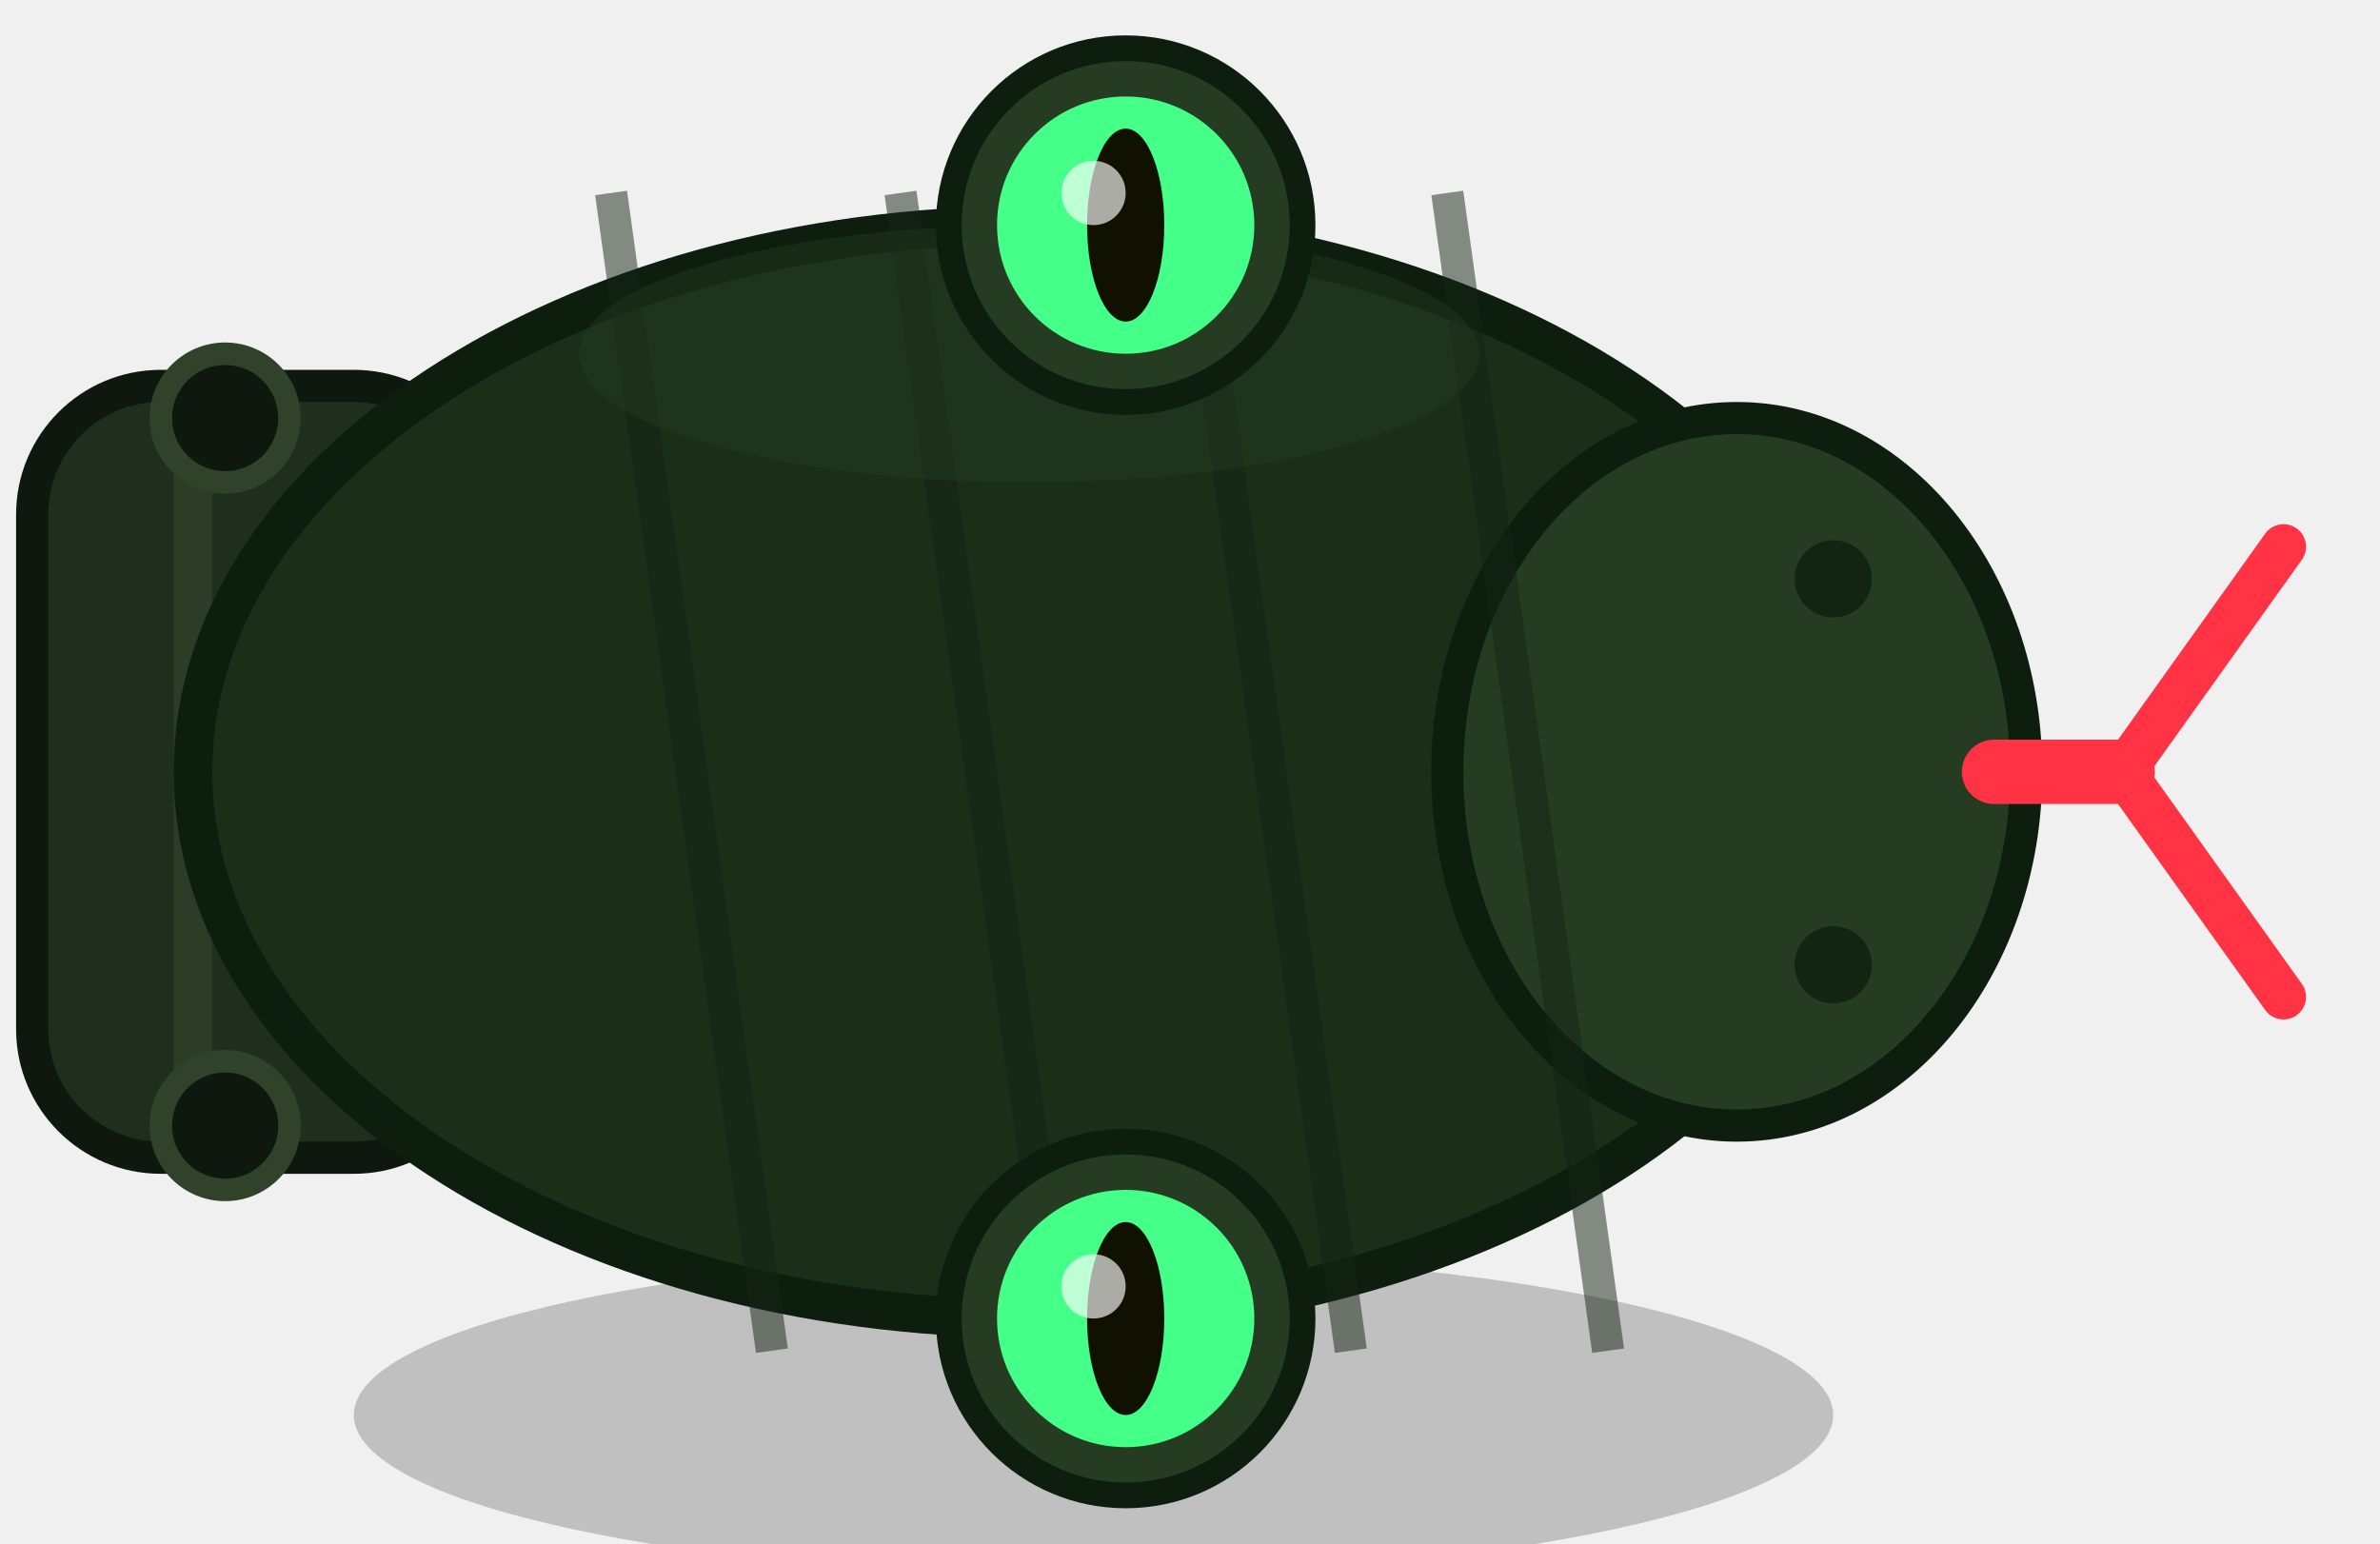
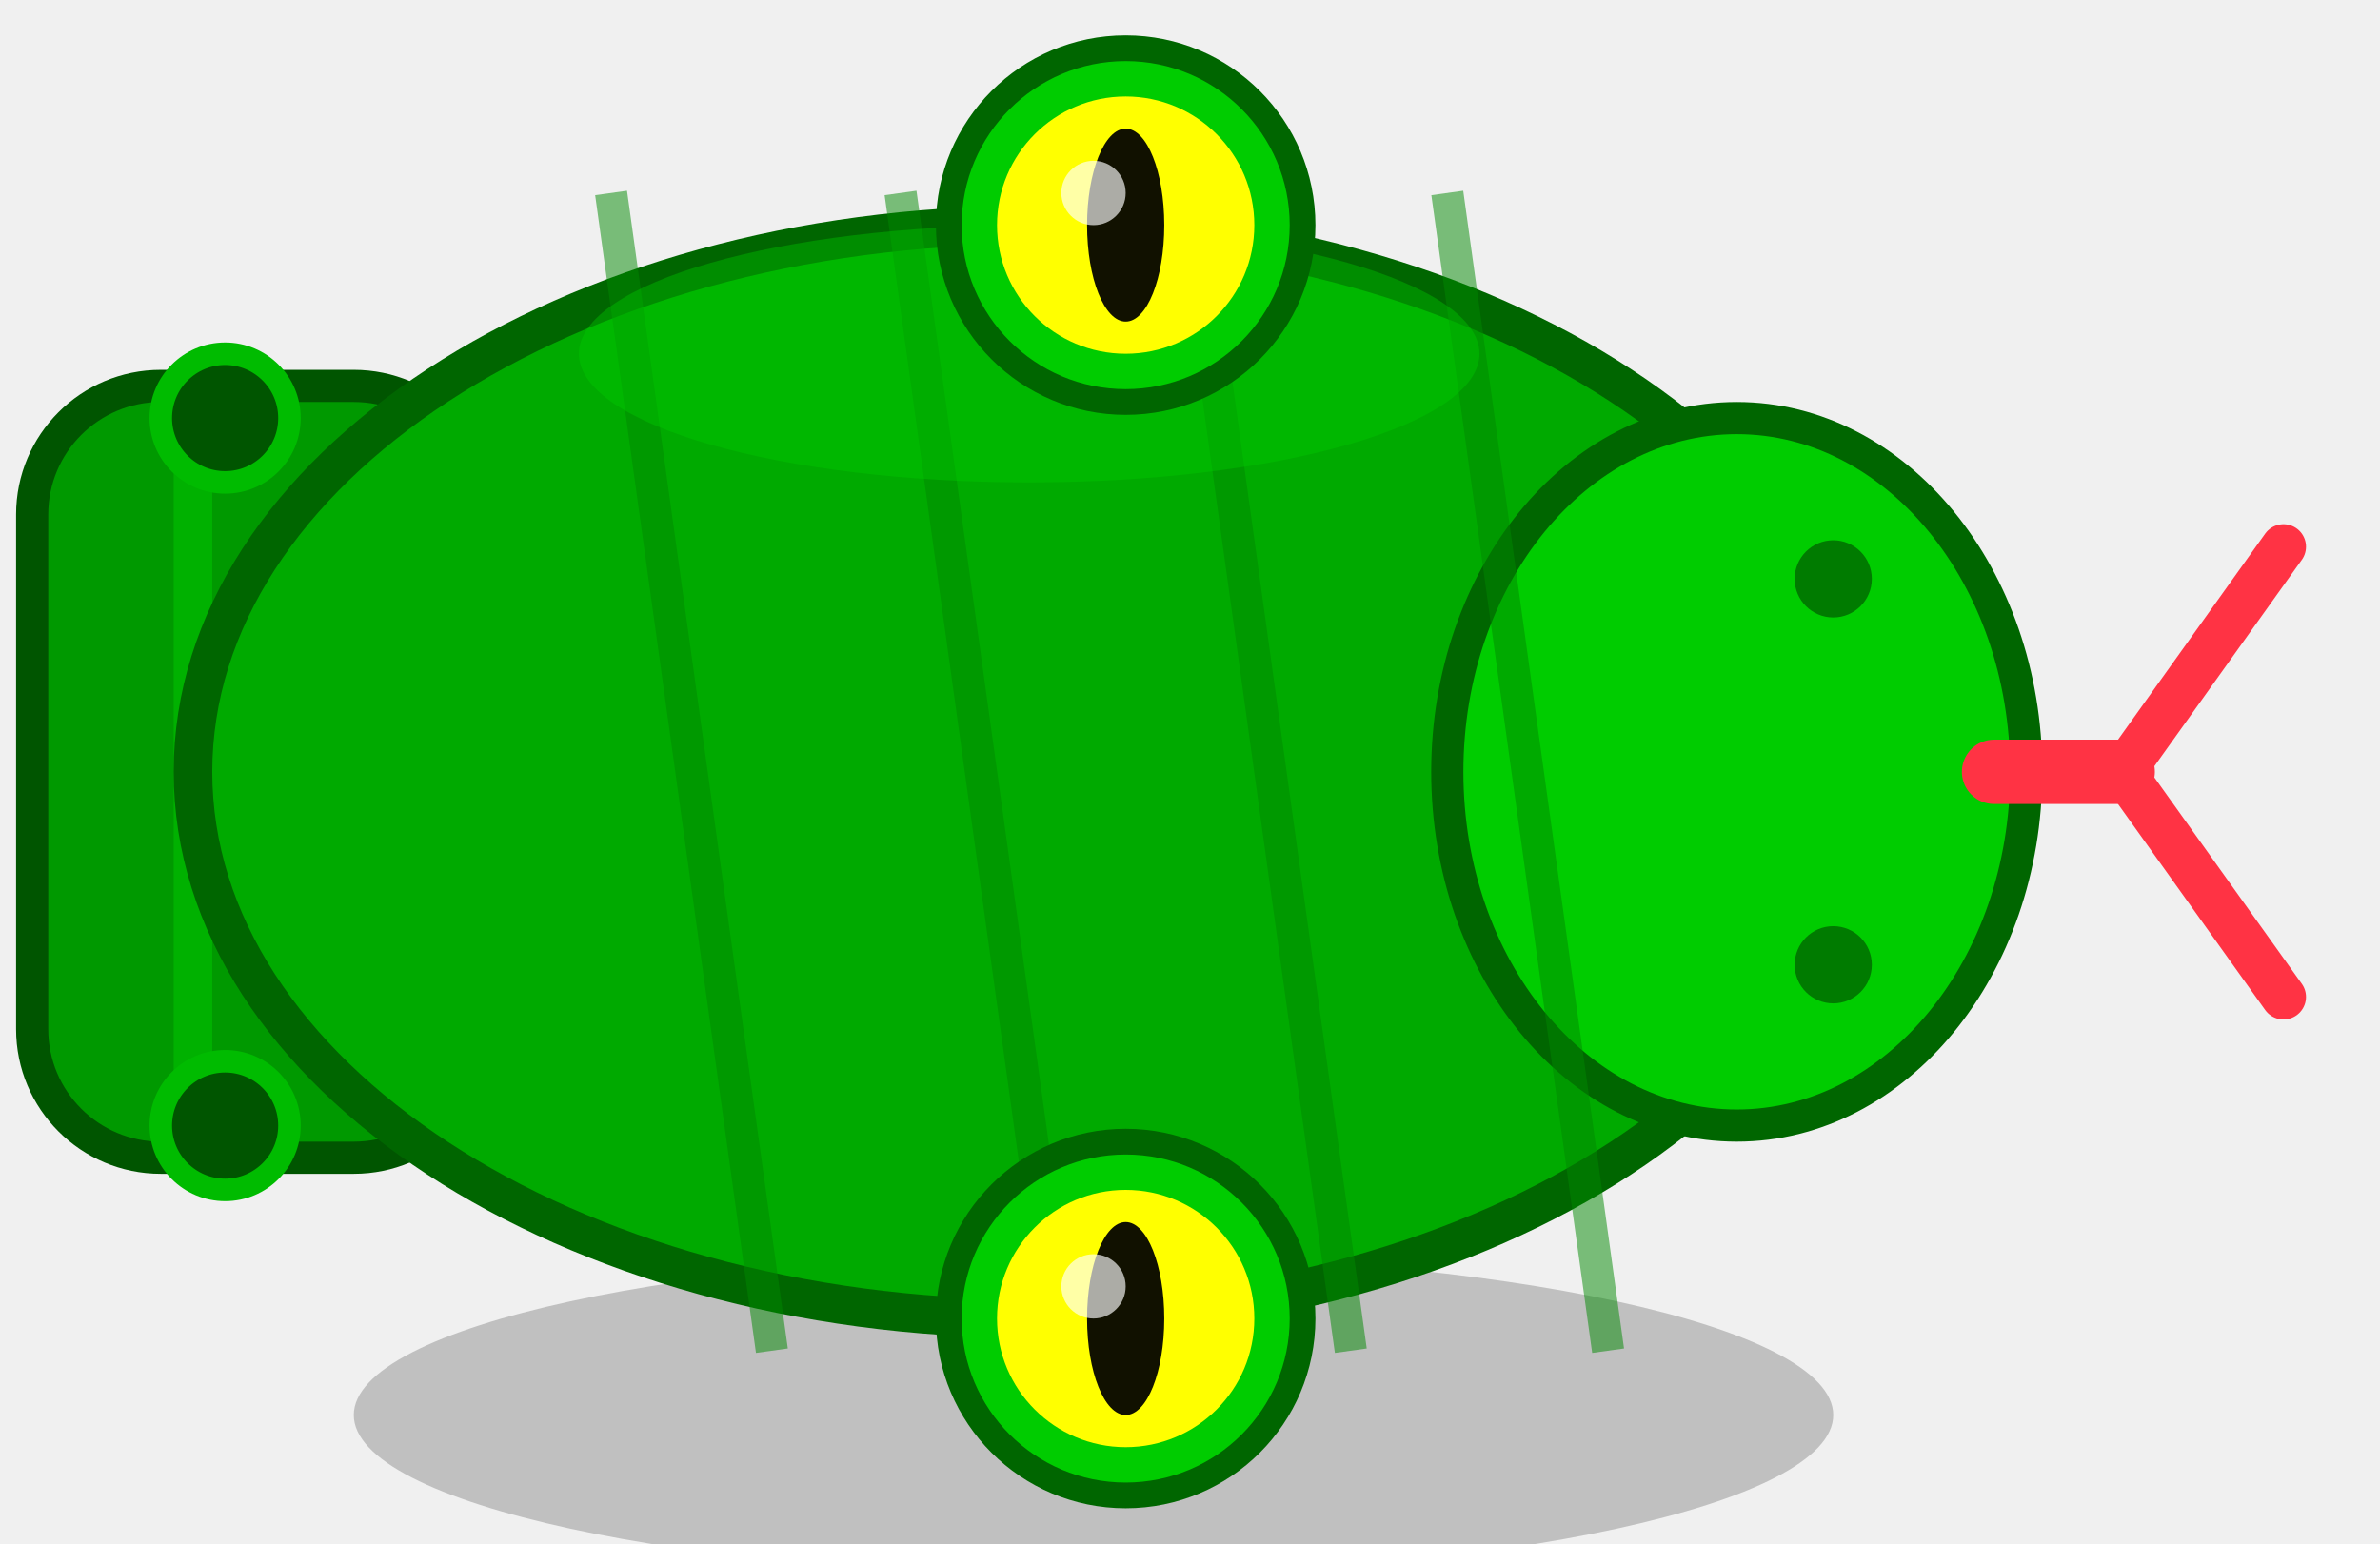
<svg xmlns="http://www.w3.org/2000/svg" viewBox="0 0 74 48" width="74" height="48">
  <ellipse cx="34" cy="44" rx="23" ry="5" fill="#000000" opacity="0.20" />
-   <rect x="1" y="12" width="14" height="24" rx="4" fill="#202e1e" stroke="#0e180e" stroke-width="1" />
-   <line x1="6" y1="13" x2="6" y2="35" stroke="#30422a" stroke-width="1.2" opacity="0.7" />
-   <circle cx="7" cy="13" r="2" fill="#0e180e" stroke="#30422a" stroke-width="0.7" />
-   <circle cx="7" cy="35" r="2" fill="#0e180e" stroke="#30422a" stroke-width="0.7" />
-   <ellipse cx="32" cy="24" rx="26" ry="17" fill="#1a2e18" stroke="#0e1e0e" stroke-width="1.2" />
-   <ellipse cx="54" cy="24" rx="9" ry="11" fill="#263c22" stroke="#0e1e0e" stroke-width="1" />
-   <line x1="19" y1="6" x2="24" y2="42" stroke="#142414" stroke-width="1" opacity="0.50" />
-   <line x1="28" y1="6" x2="33" y2="42" stroke="#142414" stroke-width="1" opacity="0.50" />
-   <line x1="37" y1="6" x2="42" y2="42" stroke="#142414" stroke-width="1" opacity="0.50" />
-   <line x1="45" y1="6" x2="50" y2="42" stroke="#142414" stroke-width="1" opacity="0.50" />
-   <ellipse cx="32" cy="11" rx="14" ry="4" fill="#263c22" opacity="0.38" />
+   <rect x="1" y="12" width="14" height="24" rx="4" fill="#009900" stroke="#005500" stroke-width="1" />
+   <line x1="6" y1="13" x2="6" y2="35" stroke="#00bb00" stroke-width="1.2" opacity="0.7" />
+   <circle cx="7" cy="13" r="2" fill="#005500" stroke="#00bb00" stroke-width="0.7" />
+   <circle cx="7" cy="35" r="2" fill="#005500" stroke="#00bb00" stroke-width="0.7" />
+   <ellipse cx="32" cy="24" rx="26" ry="17" fill="#00aa00" stroke="#006600" stroke-width="1.2" />
+   <ellipse cx="54" cy="24" rx="9" ry="11" fill="#00cc00" stroke="#006600" stroke-width="1" />
+   <line x1="19" y1="6" x2="24" y2="42" stroke="#008800" stroke-width="1" opacity="0.50" />
+   <line x1="28" y1="6" x2="33" y2="42" stroke="#008800" stroke-width="1" opacity="0.50" />
+   <line x1="37" y1="6" x2="42" y2="42" stroke="#008800" stroke-width="1" opacity="0.50" />
+   <line x1="45" y1="6" x2="50" y2="42" stroke="#008800" stroke-width="1" opacity="0.50" />
+   <ellipse cx="32" cy="11" rx="14" ry="4" fill="#00cc00" opacity="0.38" />
  <line x1="62" y1="24" x2="66" y2="24" stroke="#ff3344" stroke-width="2" stroke-linecap="round" />
  <line x1="66" y1="24" x2="71" y2="17" stroke="#ff3344" stroke-width="1.4" stroke-linecap="round" />
  <line x1="66" y1="24" x2="71" y2="31" stroke="#ff3344" stroke-width="1.4" stroke-linecap="round" />
-   <circle cx="35" cy="7" r="5.5" fill="#263c22" stroke="#0e1e0e" stroke-width="0.8" />
-   <circle cx="35" cy="7" r="4" fill="#44ff88" />
+   <circle cx="35" cy="7" r="5.5" fill="#00cc00" stroke="#006600" stroke-width="0.8" />
+   <circle cx="35" cy="7" r="4" fill="#ffff00" />
  <ellipse cx="35" cy="7" rx="1.2" ry="3" fill="#111100" />
  <circle cx="34" cy="6" r="1" fill="white" opacity="0.65" />
-   <circle cx="35" cy="41" r="5.5" fill="#263c22" stroke="#0e1e0e" stroke-width="0.8" />
-   <circle cx="35" cy="41" r="4" fill="#44ff88" />
+   <circle cx="35" cy="41" r="5.5" fill="#00cc00" stroke="#006600" stroke-width="0.8" />
+   <circle cx="35" cy="41" r="4" fill="#ffff00" />
  <ellipse cx="35" cy="41" rx="1.2" ry="3" fill="#111100" />
  <circle cx="34" cy="40" r="1" fill="white" opacity="0.65" />
-   <circle cx="57" cy="18" r="1.2" fill="#0e1e0e" opacity="0.8" />
-   <circle cx="57" cy="30" r="1.2" fill="#0e1e0e" opacity="0.8" />
+   <circle cx="57" cy="18" r="1.2" fill="#006600" opacity="0.8" />
+   <circle cx="57" cy="30" r="1.2" fill="#006600" opacity="0.8" />
</svg>
